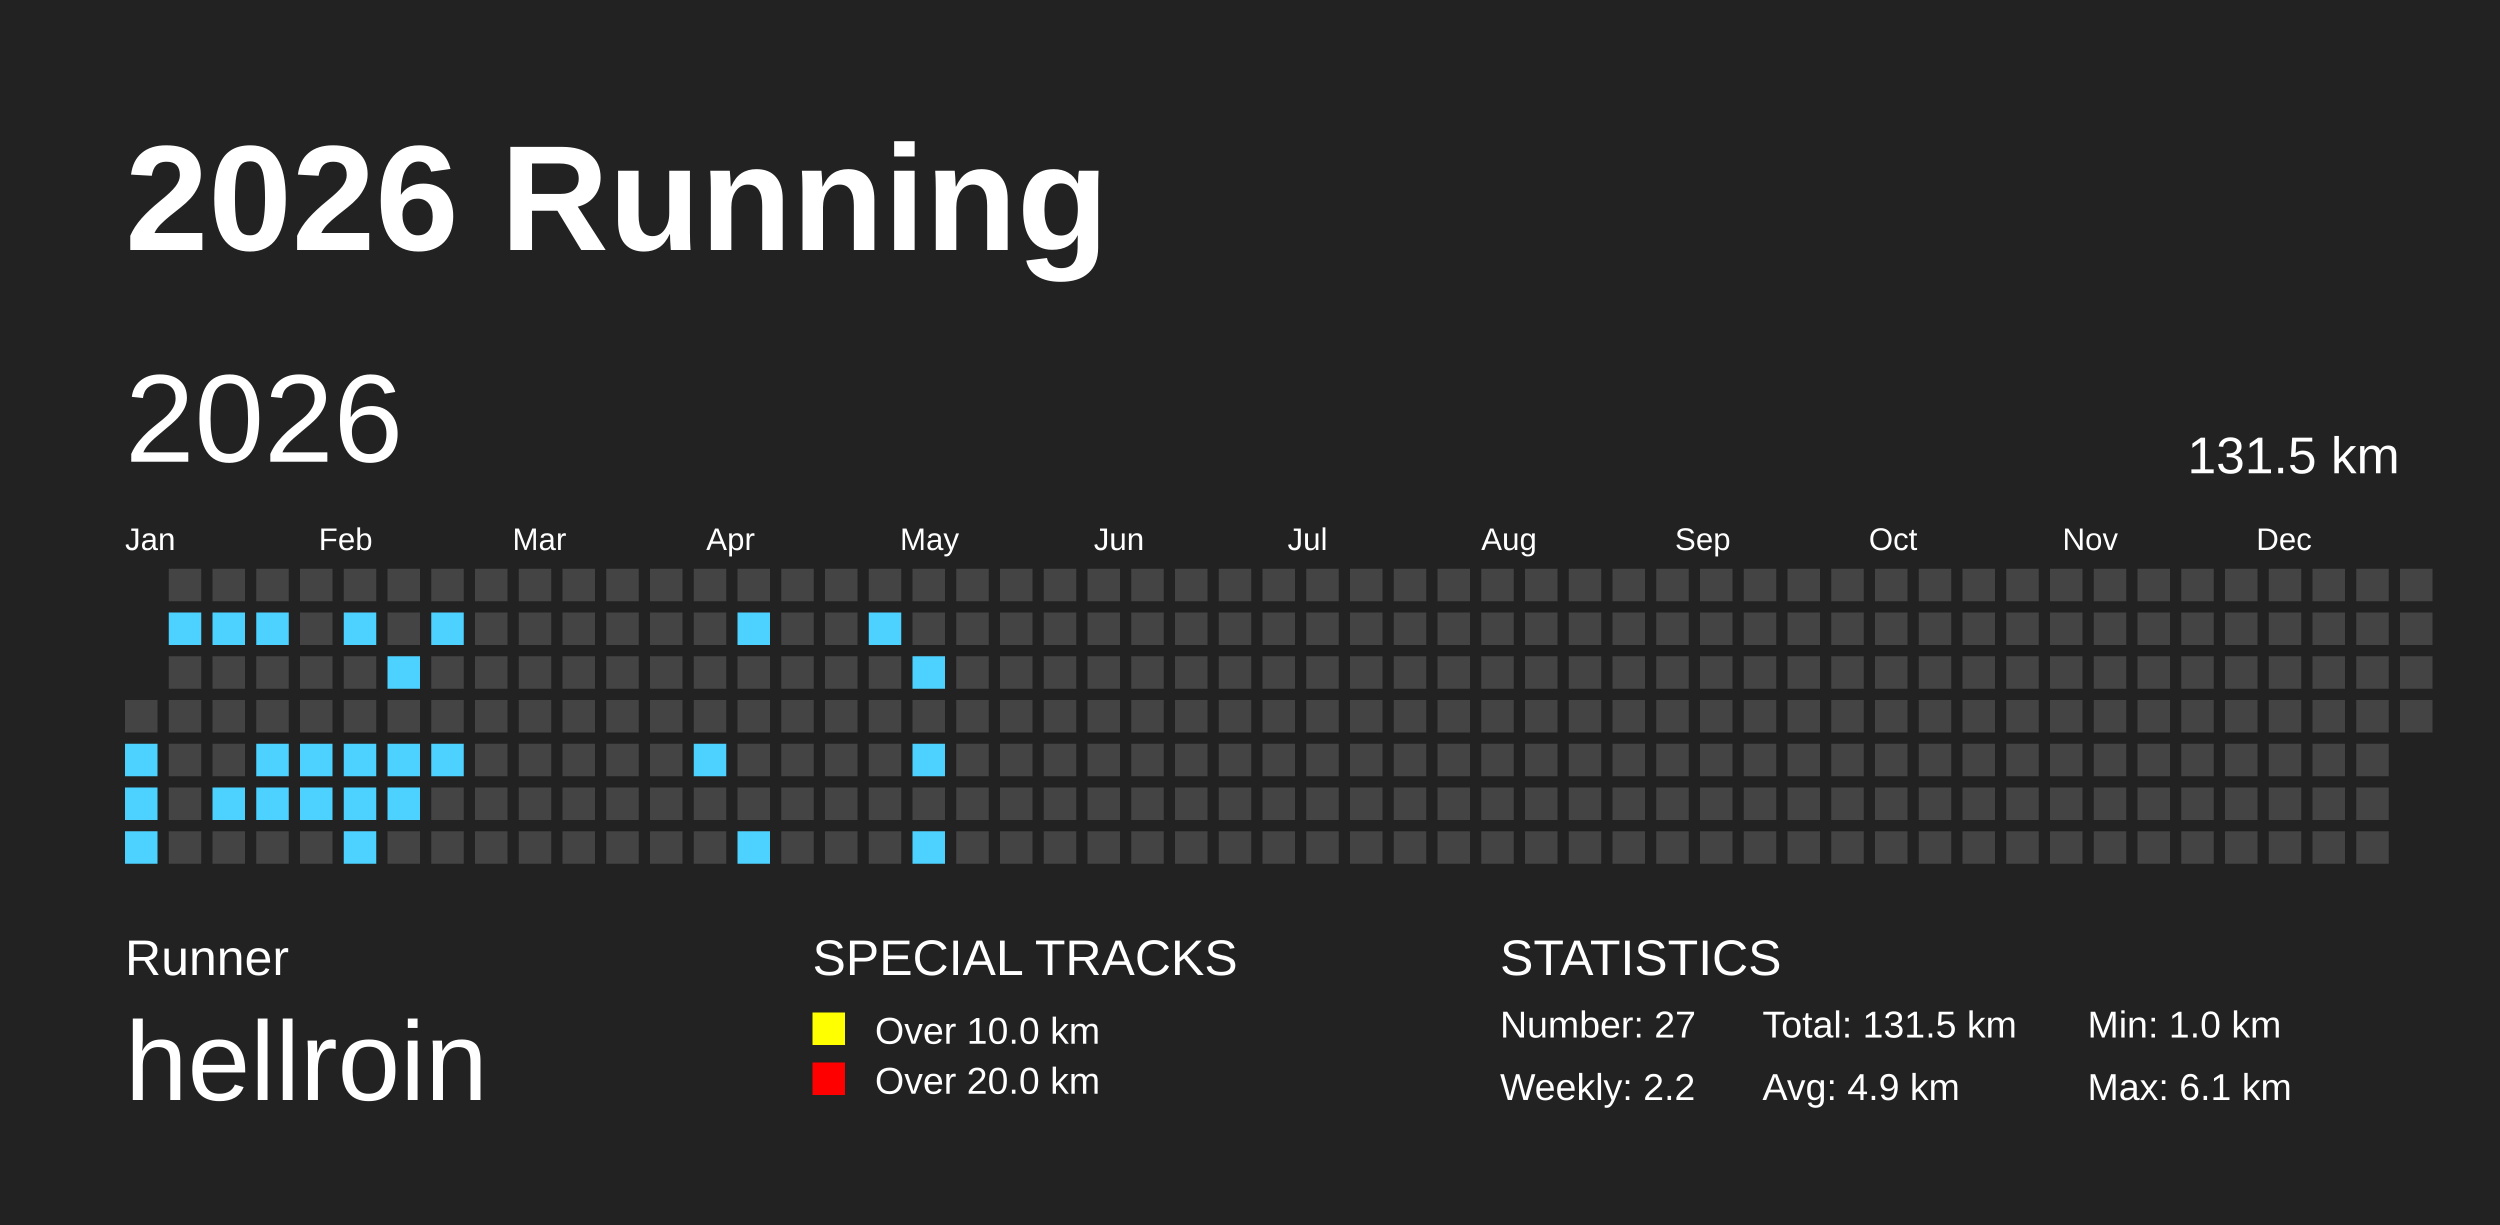
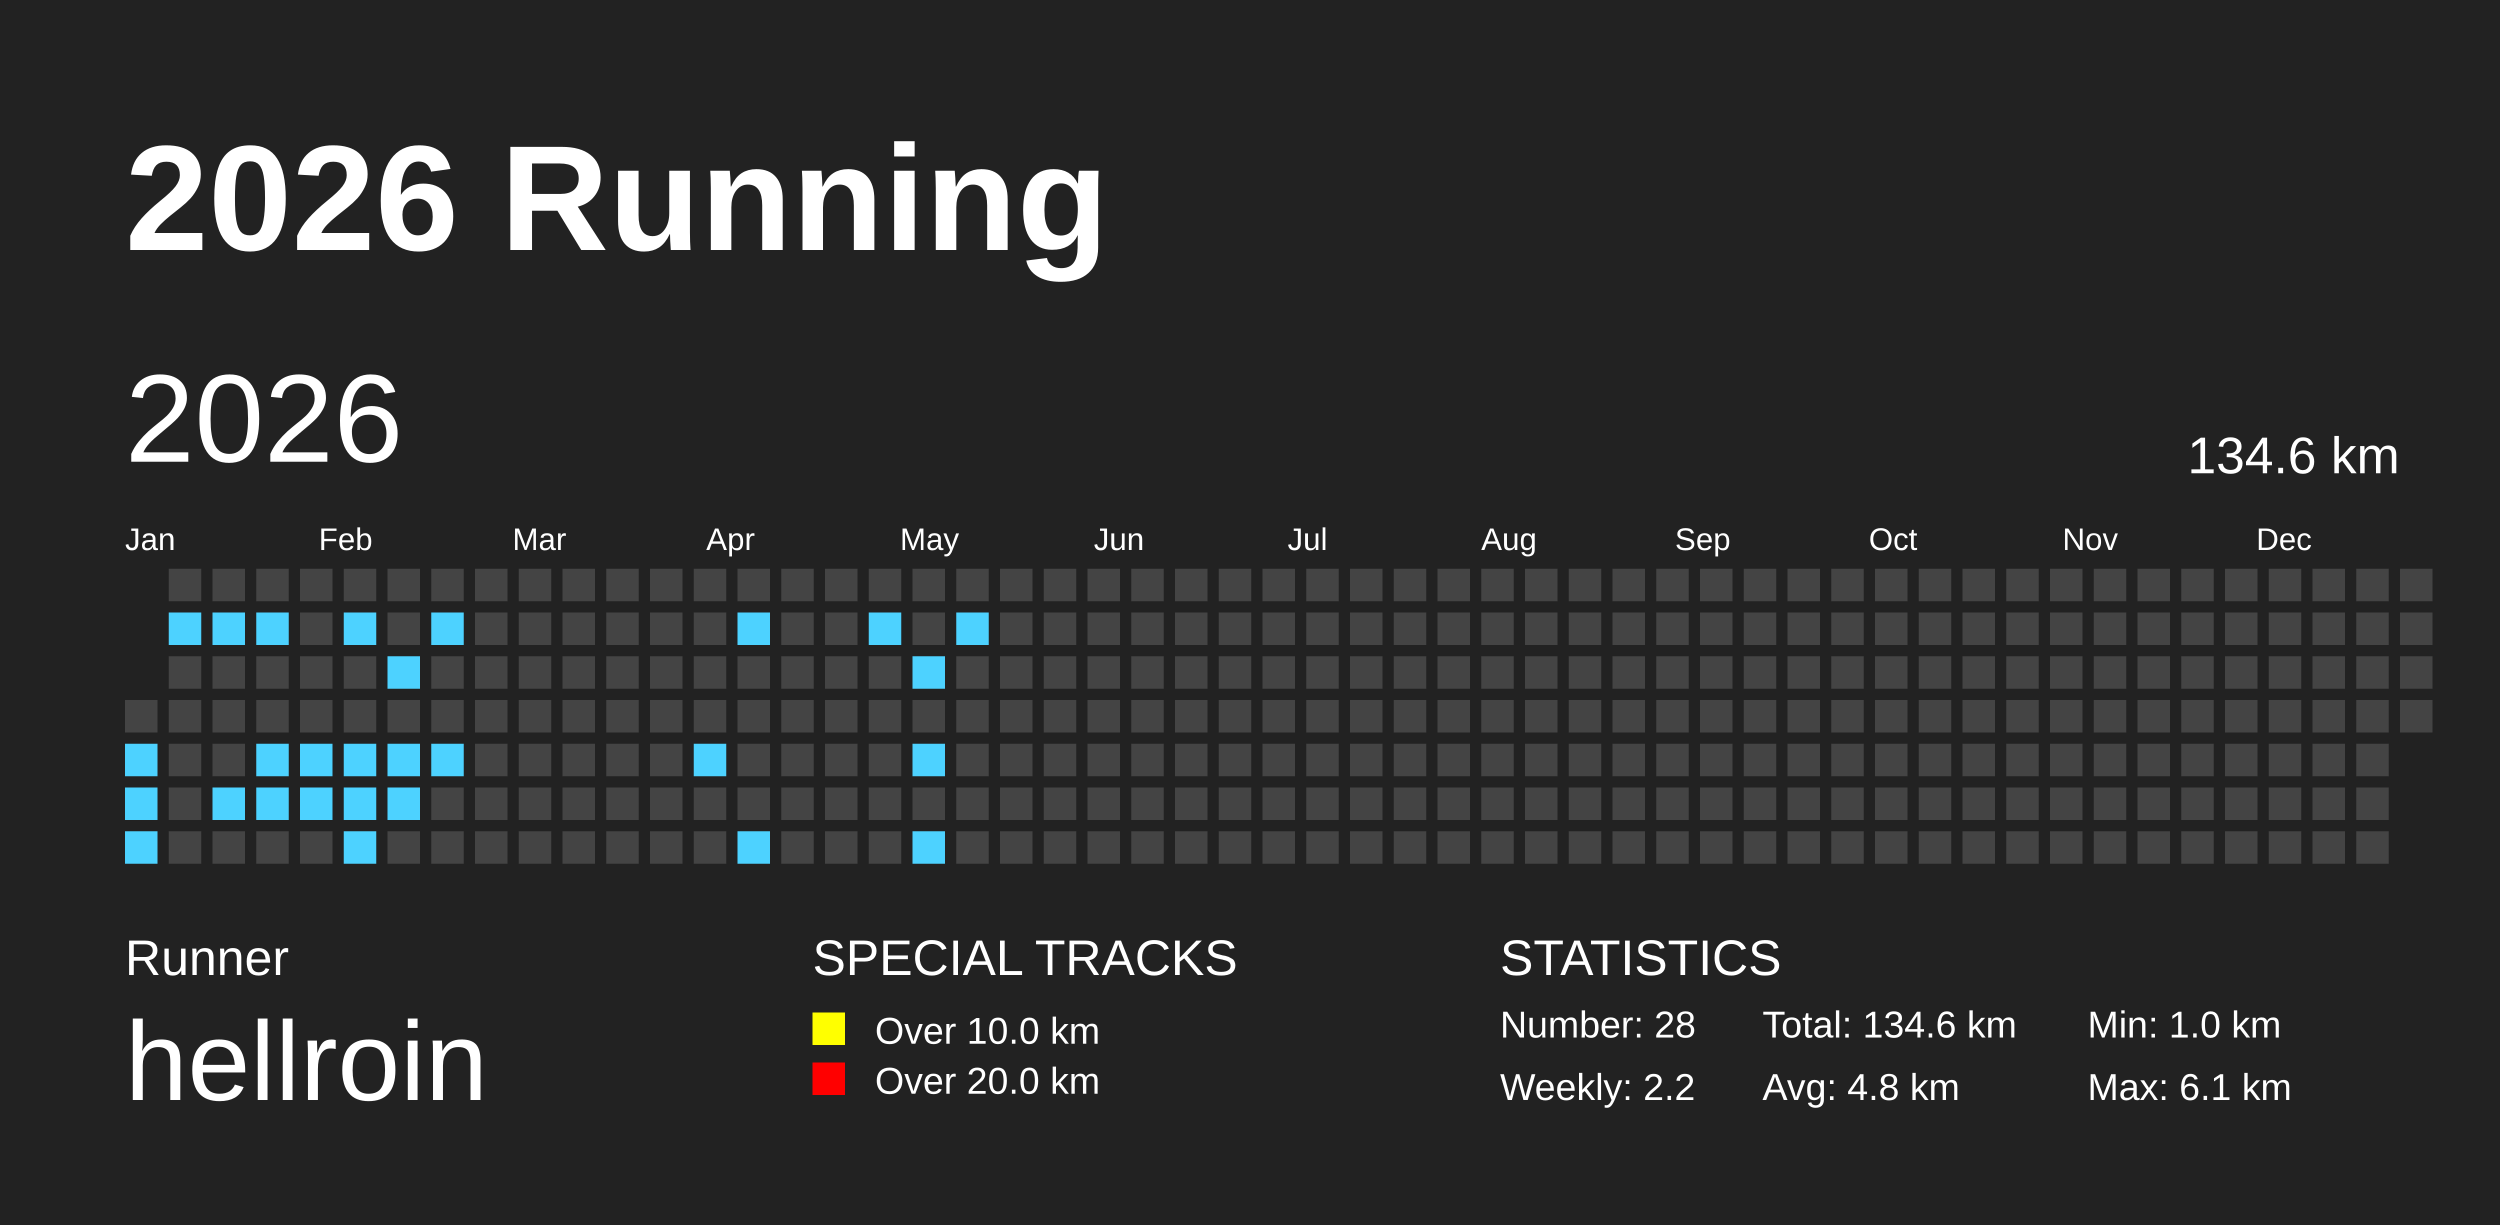
<svg xmlns="http://www.w3.org/2000/svg" baseProfile="full" height="98mm" version="1.1" viewBox="0,0,200,98" width="200mm">
  <defs />
  <rect fill="#222222" height="98" width="200" x="0" y="0" />
  <text fill="#FFFFFF" style="font-size:12px; font-family:Arial; font-weight:bold;" x="10" y="20">2026 Running</text>
  <text fill="#FFFFFF" style="font-size:4px; font-family:Arial" x="10" y="78">Runner</text>
  <text fill="#FFFFFF" style="font-size:9px; font-family:Arial" x="10" y="88">hellroin</text>
  <text fill="#FFFFFF" style="font-size:4px; font-family:Arial" x="65" y="78">SPECIAL TRACKS</text>
  <rect fill="yellow" height="2.6" width="2.6" x="65" y="81" />
  <text fill="#FFFFFF" style="font-size:3px; font-family:Arial" x="70" y="83.5">Over 10.0 km</text>
  <rect fill="red" height="2.6" width="2.6" x="65" y="85" />
  <text fill="#FFFFFF" style="font-size:3px; font-family:Arial" x="70" y="87.5">Over 20.0 km</text>
  <text fill="#FFFFFF" style="font-size:4px; font-family:Arial" x="120" y="78">STATISTICS</text>
-   <text fill="#FFFFFF" style="font-size:3px; font-family:Arial" x="120" y="83">Number: 27</text>
+   <text fill="#FFFFFF" style="font-size:3px; font-family:Arial" x="120" y="83">Number: 28</text>
  <text fill="#FFFFFF" style="font-size:3px; font-family:Arial" x="120" y="88">Weekly: 2.2</text>
-   <text fill="#FFFFFF" style="font-size:3px; font-family:Arial" x="141" y="83">Total: 131.5 km</text>
-   <text fill="#FFFFFF" style="font-size:3px; font-family:Arial" x="141" y="88">Avg: 4.9 km</text>
+   <text fill="#FFFFFF" style="font-size:3px; font-family:Arial" x="141" y="83">Total: 134.6 km</text>
+   <text fill="#FFFFFF" style="font-size:3px; font-family:Arial" x="141" y="88">Avg: 4.8 km</text>
  <text fill="#FFFFFF" style="font-size:3px; font-family:Arial" x="167" y="83">Min: 1.0 km</text>
  <text fill="#FFFFFF" style="font-size:3px; font-family:Arial" x="167" y="88">Max: 6.1 km</text>
  <text dominant-baseline="hanging" fill="#FFFFFF" style="font-size:10.0px; font-family:Arial;" x="10" y="30">2026</text>
-   <text dominant-baseline="hanging" fill="#FFFFFF" style="font-size:4.125px; font-family:Arial;" x="175" y="35">131.5 km</text>
+   <text dominant-baseline="hanging" fill="#FFFFFF" style="font-size:4.125px; font-family:Arial;" x="175" y="35">134.6 km</text>
  <text fill="#FFFFFF" style="font-size:2.5px; font-family:Arial" x="10.0" y="44">Jan</text>
  <text fill="#FFFFFF" style="font-size:2.5px; font-family:Arial" x="25.5" y="44">Feb</text>
  <text fill="#FFFFFF" style="font-size:2.5px; font-family:Arial" x="41.0" y="44">Mar</text>
  <text fill="#FFFFFF" style="font-size:2.5px; font-family:Arial" x="56.5" y="44">Apr</text>
  <text fill="#FFFFFF" style="font-size:2.5px; font-family:Arial" x="72.0" y="44">May</text>
  <text fill="#FFFFFF" style="font-size:2.5px; font-family:Arial" x="87.5" y="44">Jun</text>
  <text fill="#FFFFFF" style="font-size:2.5px; font-family:Arial" x="103.0" y="44">Jul</text>
  <text fill="#FFFFFF" style="font-size:2.5px; font-family:Arial" x="118.5" y="44">Aug</text>
  <text fill="#FFFFFF" style="font-size:2.5px; font-family:Arial" x="134.0" y="44">Sep</text>
  <text fill="#FFFFFF" style="font-size:2.5px; font-family:Arial" x="149.5" y="44">Oct</text>
  <text fill="#FFFFFF" style="font-size:2.5px; font-family:Arial" x="165.0" y="44">Nov</text>
  <text fill="#FFFFFF" style="font-size:2.5px; font-family:Arial" x="180.5" y="44">Dec</text>
  <rect fill="#444444" height="2.6" width="2.6" x="10.0" y="56.0" />
  <rect fill="#4DD2FF" height="2.6" width="2.6" x="10.0" y="59.5" />
  <rect fill="#4DD2FF" height="2.6" width="2.6" x="10.0" y="63.0" />
  <rect fill="#4DD2FF" height="2.6" width="2.6" x="10.0" y="66.5" />
  <rect fill="#444444" height="2.6" width="2.6" x="13.5" y="45.5" />
  <rect fill="#4DD2FF" height="2.6" width="2.6" x="13.5" y="49.0" />
  <rect fill="#444444" height="2.6" width="2.6" x="13.5" y="52.5" />
  <rect fill="#444444" height="2.6" width="2.6" x="13.5" y="56.0" />
  <rect fill="#444444" height="2.6" width="2.6" x="13.5" y="59.5" />
  <rect fill="#444444" height="2.6" width="2.6" x="13.5" y="63.0" />
  <rect fill="#444444" height="2.6" width="2.6" x="13.5" y="66.5" />
  <rect fill="#444444" height="2.6" width="2.6" x="17.0" y="45.5" />
  <rect fill="#4DD2FF" height="2.6" width="2.6" x="17.0" y="49.0" />
  <rect fill="#444444" height="2.6" width="2.6" x="17.0" y="52.5" />
  <rect fill="#444444" height="2.6" width="2.6" x="17.0" y="56.0" />
  <rect fill="#444444" height="2.6" width="2.6" x="17.0" y="59.5" />
  <rect fill="#4DD2FF" height="2.6" width="2.6" x="17.0" y="63.0" />
  <rect fill="#444444" height="2.6" width="2.6" x="17.0" y="66.5" />
  <rect fill="#444444" height="2.6" width="2.6" x="20.5" y="45.5" />
  <rect fill="#4DD2FF" height="2.6" width="2.6" x="20.5" y="49.0" />
  <rect fill="#444444" height="2.6" width="2.6" x="20.5" y="52.5" />
  <rect fill="#444444" height="2.6" width="2.6" x="20.5" y="56.0" />
  <rect fill="#4DD2FF" height="2.6" width="2.6" x="20.5" y="59.5" />
  <rect fill="#4DD2FF" height="2.6" width="2.6" x="20.5" y="63.0" />
  <rect fill="#444444" height="2.6" width="2.6" x="20.5" y="66.5" />
  <rect fill="#444444" height="2.6" width="2.6" x="24.0" y="45.5" />
  <rect fill="#444444" height="2.6" width="2.6" x="24.0" y="49.0" />
  <rect fill="#444444" height="2.6" width="2.6" x="24.0" y="52.5" />
  <rect fill="#444444" height="2.6" width="2.6" x="24.0" y="56.0" />
  <rect fill="#4DD2FF" height="2.6" width="2.6" x="24.0" y="59.5" />
  <rect fill="#4DD2FF" height="2.6" width="2.6" x="24.0" y="63.0" />
  <rect fill="#444444" height="2.6" width="2.6" x="24.0" y="66.5" />
  <rect fill="#444444" height="2.6" width="2.6" x="27.5" y="45.5" />
  <rect fill="#4DD2FF" height="2.6" width="2.6" x="27.5" y="49.0" />
  <rect fill="#444444" height="2.6" width="2.6" x="27.5" y="52.5" />
  <rect fill="#444444" height="2.6" width="2.6" x="27.5" y="56.0" />
  <rect fill="#4DD2FF" height="2.6" width="2.6" x="27.5" y="59.5" />
  <rect fill="#4DD2FF" height="2.6" width="2.6" x="27.5" y="63.0" />
  <rect fill="#4DD2FF" height="2.6" width="2.6" x="27.5" y="66.5" />
  <rect fill="#444444" height="2.6" width="2.6" x="31.0" y="45.5" />
  <rect fill="#444444" height="2.6" width="2.6" x="31.0" y="49.0" />
  <rect fill="#4DD2FF" height="2.6" width="2.6" x="31.0" y="52.5" />
  <rect fill="#444444" height="2.6" width="2.6" x="31.0" y="56.0" />
  <rect fill="#4DD2FF" height="2.6" width="2.6" x="31.0" y="59.5" />
  <rect fill="#4DD2FF" height="2.6" width="2.6" x="31.0" y="63.0" />
  <rect fill="#444444" height="2.6" width="2.6" x="31.0" y="66.5" />
  <rect fill="#444444" height="2.6" width="2.6" x="34.5" y="45.5" />
  <rect fill="#4DD2FF" height="2.6" width="2.6" x="34.5" y="49.0" />
  <rect fill="#444444" height="2.6" width="2.6" x="34.5" y="52.5" />
  <rect fill="#444444" height="2.6" width="2.6" x="34.5" y="56.0" />
  <rect fill="#4DD2FF" height="2.6" width="2.6" x="34.5" y="59.5" />
  <rect fill="#444444" height="2.6" width="2.6" x="34.5" y="63.0" />
  <rect fill="#444444" height="2.6" width="2.6" x="34.5" y="66.5" />
  <rect fill="#444444" height="2.6" width="2.6" x="38.0" y="45.5" />
  <rect fill="#444444" height="2.6" width="2.6" x="38.0" y="49.0" />
  <rect fill="#444444" height="2.6" width="2.6" x="38.0" y="52.5" />
  <rect fill="#444444" height="2.6" width="2.6" x="38.0" y="56.0" />
  <rect fill="#444444" height="2.6" width="2.6" x="38.0" y="59.5" />
  <rect fill="#444444" height="2.6" width="2.6" x="38.0" y="63.0" />
  <rect fill="#444444" height="2.6" width="2.6" x="38.0" y="66.5" />
  <rect fill="#444444" height="2.6" width="2.6" x="41.5" y="45.5" />
  <rect fill="#444444" height="2.6" width="2.6" x="41.5" y="49.0" />
  <rect fill="#444444" height="2.6" width="2.6" x="41.5" y="52.5" />
  <rect fill="#444444" height="2.6" width="2.6" x="41.5" y="56.0" />
  <rect fill="#444444" height="2.6" width="2.6" x="41.5" y="59.5" />
  <rect fill="#444444" height="2.6" width="2.6" x="41.5" y="63.0" />
  <rect fill="#444444" height="2.6" width="2.6" x="41.5" y="66.5" />
  <rect fill="#444444" height="2.6" width="2.6" x="45.0" y="45.5" />
  <rect fill="#444444" height="2.6" width="2.6" x="45.0" y="49.0" />
  <rect fill="#444444" height="2.6" width="2.6" x="45.0" y="52.5" />
  <rect fill="#444444" height="2.6" width="2.6" x="45.0" y="56.0" />
  <rect fill="#444444" height="2.6" width="2.6" x="45.0" y="59.5" />
  <rect fill="#444444" height="2.6" width="2.6" x="45.0" y="63.0" />
  <rect fill="#444444" height="2.6" width="2.6" x="45.0" y="66.5" />
  <rect fill="#444444" height="2.6" width="2.6" x="48.5" y="45.5" />
  <rect fill="#444444" height="2.6" width="2.6" x="48.5" y="49.0" />
  <rect fill="#444444" height="2.6" width="2.6" x="48.5" y="52.5" />
  <rect fill="#444444" height="2.6" width="2.6" x="48.5" y="56.0" />
  <rect fill="#444444" height="2.6" width="2.6" x="48.5" y="59.5" />
  <rect fill="#444444" height="2.6" width="2.6" x="48.5" y="63.0" />
  <rect fill="#444444" height="2.6" width="2.6" x="48.5" y="66.5" />
  <rect fill="#444444" height="2.6" width="2.6" x="52.0" y="45.5" />
  <rect fill="#444444" height="2.6" width="2.6" x="52.0" y="49.0" />
  <rect fill="#444444" height="2.6" width="2.6" x="52.0" y="52.5" />
  <rect fill="#444444" height="2.6" width="2.6" x="52.0" y="56.0" />
  <rect fill="#444444" height="2.6" width="2.6" x="52.0" y="59.5" />
  <rect fill="#444444" height="2.6" width="2.6" x="52.0" y="63.0" />
  <rect fill="#444444" height="2.6" width="2.6" x="52.0" y="66.5" />
  <rect fill="#444444" height="2.6" width="2.6" x="55.5" y="45.5" />
  <rect fill="#444444" height="2.6" width="2.6" x="55.5" y="49.0" />
  <rect fill="#444444" height="2.6" width="2.6" x="55.5" y="52.5" />
  <rect fill="#444444" height="2.6" width="2.6" x="55.5" y="56.0" />
  <rect fill="#4DD2FF" height="2.6" width="2.6" x="55.5" y="59.5" />
  <rect fill="#444444" height="2.6" width="2.6" x="55.5" y="63.0" />
  <rect fill="#444444" height="2.6" width="2.6" x="55.5" y="66.5" />
  <rect fill="#444444" height="2.6" width="2.6" x="59.0" y="45.5" />
  <rect fill="#4DD2FF" height="2.6" width="2.6" x="59.0" y="49.0" />
  <rect fill="#444444" height="2.6" width="2.6" x="59.0" y="52.5" />
  <rect fill="#444444" height="2.6" width="2.6" x="59.0" y="56.0" />
  <rect fill="#444444" height="2.6" width="2.6" x="59.0" y="59.5" />
  <rect fill="#444444" height="2.6" width="2.6" x="59.0" y="63.0" />
  <rect fill="#4DD2FF" height="2.6" width="2.6" x="59.0" y="66.5" />
  <rect fill="#444444" height="2.6" width="2.6" x="62.5" y="45.5" />
  <rect fill="#444444" height="2.6" width="2.6" x="62.5" y="49.0" />
  <rect fill="#444444" height="2.6" width="2.6" x="62.5" y="52.5" />
  <rect fill="#444444" height="2.6" width="2.6" x="62.5" y="56.0" />
  <rect fill="#444444" height="2.6" width="2.6" x="62.5" y="59.5" />
  <rect fill="#444444" height="2.6" width="2.6" x="62.5" y="63.0" />
  <rect fill="#444444" height="2.6" width="2.6" x="62.5" y="66.5" />
  <rect fill="#444444" height="2.6" width="2.6" x="66.0" y="45.5" />
  <rect fill="#444444" height="2.6" width="2.6" x="66.0" y="49.0" />
  <rect fill="#444444" height="2.6" width="2.6" x="66.0" y="52.5" />
  <rect fill="#444444" height="2.6" width="2.6" x="66.0" y="56.0" />
  <rect fill="#444444" height="2.6" width="2.6" x="66.0" y="59.5" />
  <rect fill="#444444" height="2.6" width="2.6" x="66.0" y="63.0" />
  <rect fill="#444444" height="2.6" width="2.6" x="66.0" y="66.5" />
  <rect fill="#444444" height="2.6" width="2.6" x="69.5" y="45.5" />
  <rect fill="#4DD2FF" height="2.6" width="2.6" x="69.5" y="49.0" />
  <rect fill="#444444" height="2.6" width="2.6" x="69.5" y="52.5" />
  <rect fill="#444444" height="2.6" width="2.6" x="69.5" y="56.0" />
  <rect fill="#444444" height="2.6" width="2.6" x="69.5" y="59.5" />
  <rect fill="#444444" height="2.6" width="2.6" x="69.5" y="63.0" />
  <rect fill="#444444" height="2.6" width="2.6" x="69.5" y="66.5" />
  <rect fill="#444444" height="2.6" width="2.6" x="73.0" y="45.5" />
  <rect fill="#444444" height="2.6" width="2.6" x="73.0" y="49.0" />
  <rect fill="#4DD2FF" height="2.6" width="2.6" x="73.0" y="52.5" />
  <rect fill="#444444" height="2.6" width="2.6" x="73.0" y="56.0" />
  <rect fill="#4DD2FF" height="2.6" width="2.6" x="73.0" y="59.5" />
  <rect fill="#444444" height="2.6" width="2.6" x="73.0" y="63.0" />
  <rect fill="#4DD2FF" height="2.6" width="2.6" x="73.0" y="66.5" />
  <rect fill="#444444" height="2.6" width="2.6" x="76.5" y="45.5" />
-   <rect fill="#444444" height="2.6" width="2.6" x="76.5" y="49.0" />
+   <rect fill="#4DD2FF" height="2.6" width="2.6" x="76.5" y="49.0" />
  <rect fill="#444444" height="2.6" width="2.6" x="76.5" y="52.5" />
  <rect fill="#444444" height="2.6" width="2.6" x="76.5" y="56.0" />
  <rect fill="#444444" height="2.6" width="2.6" x="76.5" y="59.5" />
  <rect fill="#444444" height="2.6" width="2.6" x="76.5" y="63.0" />
  <rect fill="#444444" height="2.6" width="2.6" x="76.5" y="66.5" />
  <rect fill="#444444" height="2.6" width="2.6" x="80.0" y="45.5" />
  <rect fill="#444444" height="2.6" width="2.6" x="80.0" y="49.0" />
  <rect fill="#444444" height="2.6" width="2.6" x="80.0" y="52.5" />
  <rect fill="#444444" height="2.6" width="2.6" x="80.0" y="56.0" />
  <rect fill="#444444" height="2.6" width="2.6" x="80.0" y="59.5" />
  <rect fill="#444444" height="2.6" width="2.6" x="80.0" y="63.0" />
  <rect fill="#444444" height="2.6" width="2.6" x="80.0" y="66.5" />
  <rect fill="#444444" height="2.6" width="2.6" x="83.5" y="45.5" />
  <rect fill="#444444" height="2.6" width="2.6" x="83.5" y="49.0" />
  <rect fill="#444444" height="2.6" width="2.6" x="83.5" y="52.5" />
  <rect fill="#444444" height="2.6" width="2.6" x="83.5" y="56.0" />
  <rect fill="#444444" height="2.6" width="2.6" x="83.5" y="59.5" />
  <rect fill="#444444" height="2.6" width="2.6" x="83.5" y="63.0" />
  <rect fill="#444444" height="2.6" width="2.6" x="83.5" y="66.5" />
  <rect fill="#444444" height="2.6" width="2.6" x="87.0" y="45.5" />
  <rect fill="#444444" height="2.6" width="2.6" x="87.0" y="49.0" />
  <rect fill="#444444" height="2.6" width="2.6" x="87.0" y="52.5" />
  <rect fill="#444444" height="2.6" width="2.6" x="87.0" y="56.0" />
  <rect fill="#444444" height="2.6" width="2.6" x="87.0" y="59.5" />
  <rect fill="#444444" height="2.6" width="2.6" x="87.0" y="63.0" />
  <rect fill="#444444" height="2.6" width="2.6" x="87.0" y="66.5" />
  <rect fill="#444444" height="2.6" width="2.6" x="90.5" y="45.5" />
  <rect fill="#444444" height="2.6" width="2.6" x="90.5" y="49.0" />
  <rect fill="#444444" height="2.6" width="2.6" x="90.5" y="52.5" />
  <rect fill="#444444" height="2.6" width="2.6" x="90.5" y="56.0" />
  <rect fill="#444444" height="2.6" width="2.6" x="90.5" y="59.5" />
  <rect fill="#444444" height="2.6" width="2.6" x="90.5" y="63.0" />
  <rect fill="#444444" height="2.6" width="2.6" x="90.5" y="66.5" />
  <rect fill="#444444" height="2.6" width="2.6" x="94.0" y="45.5" />
  <rect fill="#444444" height="2.6" width="2.6" x="94.0" y="49.0" />
  <rect fill="#444444" height="2.6" width="2.6" x="94.0" y="52.5" />
  <rect fill="#444444" height="2.6" width="2.6" x="94.0" y="56.0" />
  <rect fill="#444444" height="2.6" width="2.6" x="94.0" y="59.5" />
  <rect fill="#444444" height="2.6" width="2.6" x="94.0" y="63.0" />
  <rect fill="#444444" height="2.6" width="2.6" x="94.0" y="66.5" />
  <rect fill="#444444" height="2.6" width="2.6" x="97.5" y="45.5" />
  <rect fill="#444444" height="2.6" width="2.6" x="97.5" y="49.0" />
  <rect fill="#444444" height="2.6" width="2.6" x="97.5" y="52.5" />
  <rect fill="#444444" height="2.6" width="2.6" x="97.5" y="56.0" />
  <rect fill="#444444" height="2.6" width="2.6" x="97.5" y="59.5" />
  <rect fill="#444444" height="2.6" width="2.6" x="97.5" y="63.0" />
  <rect fill="#444444" height="2.6" width="2.6" x="97.5" y="66.5" />
  <rect fill="#444444" height="2.6" width="2.6" x="101.0" y="45.5" />
  <rect fill="#444444" height="2.6" width="2.6" x="101.0" y="49.0" />
  <rect fill="#444444" height="2.6" width="2.6" x="101.0" y="52.5" />
  <rect fill="#444444" height="2.6" width="2.6" x="101.0" y="56.0" />
  <rect fill="#444444" height="2.6" width="2.6" x="101.0" y="59.5" />
  <rect fill="#444444" height="2.6" width="2.6" x="101.0" y="63.0" />
  <rect fill="#444444" height="2.6" width="2.6" x="101.0" y="66.5" />
  <rect fill="#444444" height="2.6" width="2.6" x="104.5" y="45.5" />
  <rect fill="#444444" height="2.6" width="2.6" x="104.5" y="49.0" />
  <rect fill="#444444" height="2.6" width="2.6" x="104.5" y="52.5" />
  <rect fill="#444444" height="2.6" width="2.6" x="104.5" y="56.0" />
  <rect fill="#444444" height="2.6" width="2.6" x="104.5" y="59.5" />
  <rect fill="#444444" height="2.6" width="2.6" x="104.5" y="63.0" />
  <rect fill="#444444" height="2.6" width="2.6" x="104.5" y="66.5" />
  <rect fill="#444444" height="2.6" width="2.6" x="108.0" y="45.5" />
  <rect fill="#444444" height="2.6" width="2.6" x="108.0" y="49.0" />
  <rect fill="#444444" height="2.6" width="2.6" x="108.0" y="52.5" />
  <rect fill="#444444" height="2.6" width="2.6" x="108.0" y="56.0" />
  <rect fill="#444444" height="2.6" width="2.6" x="108.0" y="59.5" />
  <rect fill="#444444" height="2.6" width="2.6" x="108.0" y="63.0" />
  <rect fill="#444444" height="2.6" width="2.6" x="108.0" y="66.5" />
  <rect fill="#444444" height="2.6" width="2.6" x="111.5" y="45.5" />
  <rect fill="#444444" height="2.6" width="2.6" x="111.5" y="49.0" />
  <rect fill="#444444" height="2.6" width="2.6" x="111.5" y="52.5" />
  <rect fill="#444444" height="2.6" width="2.6" x="111.5" y="56.0" />
  <rect fill="#444444" height="2.6" width="2.6" x="111.5" y="59.5" />
  <rect fill="#444444" height="2.6" width="2.6" x="111.5" y="63.0" />
  <rect fill="#444444" height="2.6" width="2.6" x="111.5" y="66.5" />
  <rect fill="#444444" height="2.6" width="2.6" x="115.0" y="45.5" />
  <rect fill="#444444" height="2.6" width="2.6" x="115.0" y="49.0" />
  <rect fill="#444444" height="2.6" width="2.6" x="115.0" y="52.5" />
  <rect fill="#444444" height="2.6" width="2.6" x="115.0" y="56.0" />
  <rect fill="#444444" height="2.6" width="2.6" x="115.0" y="59.5" />
  <rect fill="#444444" height="2.6" width="2.6" x="115.0" y="63.0" />
  <rect fill="#444444" height="2.6" width="2.6" x="115.0" y="66.5" />
  <rect fill="#444444" height="2.6" width="2.6" x="118.5" y="45.5" />
  <rect fill="#444444" height="2.6" width="2.6" x="118.5" y="49.0" />
  <rect fill="#444444" height="2.6" width="2.6" x="118.5" y="52.5" />
  <rect fill="#444444" height="2.6" width="2.6" x="118.5" y="56.0" />
  <rect fill="#444444" height="2.6" width="2.6" x="118.5" y="59.5" />
  <rect fill="#444444" height="2.6" width="2.6" x="118.5" y="63.0" />
  <rect fill="#444444" height="2.6" width="2.6" x="118.5" y="66.5" />
  <rect fill="#444444" height="2.6" width="2.6" x="122.0" y="45.5" />
  <rect fill="#444444" height="2.6" width="2.6" x="122.0" y="49.0" />
  <rect fill="#444444" height="2.6" width="2.6" x="122.0" y="52.5" />
  <rect fill="#444444" height="2.6" width="2.6" x="122.0" y="56.0" />
  <rect fill="#444444" height="2.6" width="2.6" x="122.0" y="59.5" />
  <rect fill="#444444" height="2.6" width="2.6" x="122.0" y="63.0" />
  <rect fill="#444444" height="2.6" width="2.6" x="122.0" y="66.5" />
  <rect fill="#444444" height="2.6" width="2.6" x="125.5" y="45.5" />
  <rect fill="#444444" height="2.6" width="2.6" x="125.5" y="49.0" />
  <rect fill="#444444" height="2.6" width="2.6" x="125.5" y="52.5" />
  <rect fill="#444444" height="2.6" width="2.6" x="125.5" y="56.0" />
  <rect fill="#444444" height="2.6" width="2.6" x="125.5" y="59.5" />
  <rect fill="#444444" height="2.6" width="2.6" x="125.5" y="63.0" />
  <rect fill="#444444" height="2.6" width="2.6" x="125.5" y="66.5" />
  <rect fill="#444444" height="2.6" width="2.6" x="129.0" y="45.5" />
  <rect fill="#444444" height="2.6" width="2.6" x="129.0" y="49.0" />
  <rect fill="#444444" height="2.6" width="2.6" x="129.0" y="52.5" />
  <rect fill="#444444" height="2.6" width="2.6" x="129.0" y="56.0" />
  <rect fill="#444444" height="2.6" width="2.6" x="129.0" y="59.5" />
  <rect fill="#444444" height="2.6" width="2.6" x="129.0" y="63.0" />
  <rect fill="#444444" height="2.6" width="2.6" x="129.0" y="66.5" />
  <rect fill="#444444" height="2.6" width="2.6" x="132.5" y="45.5" />
  <rect fill="#444444" height="2.6" width="2.6" x="132.5" y="49.0" />
  <rect fill="#444444" height="2.6" width="2.6" x="132.5" y="52.5" />
  <rect fill="#444444" height="2.6" width="2.6" x="132.5" y="56.0" />
  <rect fill="#444444" height="2.6" width="2.6" x="132.5" y="59.5" />
  <rect fill="#444444" height="2.6" width="2.6" x="132.5" y="63.0" />
  <rect fill="#444444" height="2.6" width="2.6" x="132.5" y="66.5" />
  <rect fill="#444444" height="2.6" width="2.6" x="136.0" y="45.5" />
  <rect fill="#444444" height="2.6" width="2.6" x="136.0" y="49.0" />
  <rect fill="#444444" height="2.6" width="2.6" x="136.0" y="52.5" />
  <rect fill="#444444" height="2.6" width="2.6" x="136.0" y="56.0" />
  <rect fill="#444444" height="2.6" width="2.6" x="136.0" y="59.5" />
  <rect fill="#444444" height="2.6" width="2.6" x="136.0" y="63.0" />
  <rect fill="#444444" height="2.6" width="2.6" x="136.0" y="66.5" />
  <rect fill="#444444" height="2.6" width="2.6" x="139.5" y="45.5" />
  <rect fill="#444444" height="2.6" width="2.6" x="139.5" y="49.0" />
  <rect fill="#444444" height="2.6" width="2.6" x="139.5" y="52.5" />
  <rect fill="#444444" height="2.6" width="2.6" x="139.5" y="56.0" />
  <rect fill="#444444" height="2.6" width="2.6" x="139.5" y="59.5" />
  <rect fill="#444444" height="2.6" width="2.6" x="139.5" y="63.0" />
  <rect fill="#444444" height="2.6" width="2.6" x="139.5" y="66.5" />
  <rect fill="#444444" height="2.6" width="2.6" x="143.0" y="45.5" />
  <rect fill="#444444" height="2.6" width="2.6" x="143.0" y="49.0" />
  <rect fill="#444444" height="2.6" width="2.6" x="143.0" y="52.5" />
  <rect fill="#444444" height="2.6" width="2.6" x="143.0" y="56.0" />
  <rect fill="#444444" height="2.6" width="2.6" x="143.0" y="59.5" />
  <rect fill="#444444" height="2.6" width="2.6" x="143.0" y="63.0" />
  <rect fill="#444444" height="2.6" width="2.6" x="143.0" y="66.5" />
  <rect fill="#444444" height="2.6" width="2.6" x="146.5" y="45.5" />
  <rect fill="#444444" height="2.6" width="2.6" x="146.5" y="49.0" />
  <rect fill="#444444" height="2.6" width="2.6" x="146.5" y="52.5" />
  <rect fill="#444444" height="2.6" width="2.6" x="146.5" y="56.0" />
  <rect fill="#444444" height="2.6" width="2.6" x="146.5" y="59.5" />
  <rect fill="#444444" height="2.6" width="2.6" x="146.5" y="63.0" />
  <rect fill="#444444" height="2.6" width="2.6" x="146.5" y="66.5" />
  <rect fill="#444444" height="2.6" width="2.6" x="150.0" y="45.5" />
  <rect fill="#444444" height="2.6" width="2.6" x="150.0" y="49.0" />
  <rect fill="#444444" height="2.6" width="2.6" x="150.0" y="52.5" />
  <rect fill="#444444" height="2.6" width="2.6" x="150.0" y="56.0" />
  <rect fill="#444444" height="2.6" width="2.6" x="150.0" y="59.5" />
  <rect fill="#444444" height="2.6" width="2.6" x="150.0" y="63.0" />
  <rect fill="#444444" height="2.6" width="2.6" x="150.0" y="66.5" />
  <rect fill="#444444" height="2.6" width="2.6" x="153.5" y="45.5" />
  <rect fill="#444444" height="2.6" width="2.6" x="153.5" y="49.0" />
  <rect fill="#444444" height="2.6" width="2.6" x="153.5" y="52.5" />
  <rect fill="#444444" height="2.6" width="2.6" x="153.5" y="56.0" />
  <rect fill="#444444" height="2.6" width="2.6" x="153.5" y="59.5" />
  <rect fill="#444444" height="2.6" width="2.6" x="153.5" y="63.0" />
  <rect fill="#444444" height="2.6" width="2.6" x="153.5" y="66.5" />
  <rect fill="#444444" height="2.6" width="2.6" x="157.0" y="45.5" />
  <rect fill="#444444" height="2.6" width="2.6" x="157.0" y="49.0" />
  <rect fill="#444444" height="2.6" width="2.6" x="157.0" y="52.5" />
  <rect fill="#444444" height="2.6" width="2.6" x="157.0" y="56.0" />
  <rect fill="#444444" height="2.6" width="2.6" x="157.0" y="59.5" />
  <rect fill="#444444" height="2.6" width="2.6" x="157.0" y="63.0" />
  <rect fill="#444444" height="2.6" width="2.6" x="157.0" y="66.5" />
  <rect fill="#444444" height="2.6" width="2.6" x="160.5" y="45.5" />
  <rect fill="#444444" height="2.6" width="2.6" x="160.5" y="49.0" />
  <rect fill="#444444" height="2.6" width="2.6" x="160.5" y="52.5" />
  <rect fill="#444444" height="2.6" width="2.6" x="160.5" y="56.0" />
  <rect fill="#444444" height="2.6" width="2.6" x="160.5" y="59.5" />
  <rect fill="#444444" height="2.6" width="2.6" x="160.5" y="63.0" />
  <rect fill="#444444" height="2.6" width="2.6" x="160.5" y="66.5" />
  <rect fill="#444444" height="2.6" width="2.6" x="164.0" y="45.5" />
  <rect fill="#444444" height="2.6" width="2.6" x="164.0" y="49.0" />
  <rect fill="#444444" height="2.6" width="2.6" x="164.0" y="52.5" />
  <rect fill="#444444" height="2.6" width="2.6" x="164.0" y="56.0" />
  <rect fill="#444444" height="2.6" width="2.6" x="164.0" y="59.5" />
  <rect fill="#444444" height="2.6" width="2.6" x="164.0" y="63.0" />
  <rect fill="#444444" height="2.6" width="2.6" x="164.0" y="66.5" />
  <rect fill="#444444" height="2.6" width="2.6" x="167.5" y="45.5" />
  <rect fill="#444444" height="2.6" width="2.6" x="167.5" y="49.0" />
  <rect fill="#444444" height="2.6" width="2.6" x="167.5" y="52.5" />
  <rect fill="#444444" height="2.6" width="2.6" x="167.5" y="56.0" />
  <rect fill="#444444" height="2.6" width="2.6" x="167.5" y="59.5" />
  <rect fill="#444444" height="2.6" width="2.6" x="167.5" y="63.0" />
  <rect fill="#444444" height="2.6" width="2.6" x="167.5" y="66.5" />
  <rect fill="#444444" height="2.6" width="2.6" x="171.0" y="45.5" />
  <rect fill="#444444" height="2.6" width="2.6" x="171.0" y="49.0" />
  <rect fill="#444444" height="2.6" width="2.6" x="171.0" y="52.5" />
  <rect fill="#444444" height="2.6" width="2.6" x="171.0" y="56.0" />
  <rect fill="#444444" height="2.6" width="2.6" x="171.0" y="59.5" />
  <rect fill="#444444" height="2.6" width="2.6" x="171.0" y="63.0" />
  <rect fill="#444444" height="2.6" width="2.6" x="171.0" y="66.5" />
  <rect fill="#444444" height="2.6" width="2.6" x="174.5" y="45.5" />
  <rect fill="#444444" height="2.6" width="2.6" x="174.5" y="49.0" />
  <rect fill="#444444" height="2.6" width="2.6" x="174.5" y="52.5" />
  <rect fill="#444444" height="2.6" width="2.6" x="174.5" y="56.0" />
  <rect fill="#444444" height="2.6" width="2.6" x="174.5" y="59.5" />
  <rect fill="#444444" height="2.6" width="2.6" x="174.5" y="63.0" />
  <rect fill="#444444" height="2.6" width="2.6" x="174.5" y="66.5" />
  <rect fill="#444444" height="2.6" width="2.6" x="178.0" y="45.5" />
  <rect fill="#444444" height="2.6" width="2.6" x="178.0" y="49.0" />
  <rect fill="#444444" height="2.6" width="2.6" x="178.0" y="52.5" />
  <rect fill="#444444" height="2.6" width="2.6" x="178.0" y="56.0" />
  <rect fill="#444444" height="2.6" width="2.6" x="178.0" y="59.5" />
  <rect fill="#444444" height="2.6" width="2.6" x="178.0" y="63.0" />
  <rect fill="#444444" height="2.6" width="2.6" x="178.0" y="66.5" />
  <rect fill="#444444" height="2.6" width="2.6" x="181.5" y="45.5" />
  <rect fill="#444444" height="2.6" width="2.6" x="181.5" y="49.0" />
  <rect fill="#444444" height="2.6" width="2.6" x="181.5" y="52.5" />
  <rect fill="#444444" height="2.6" width="2.6" x="181.5" y="56.0" />
  <rect fill="#444444" height="2.6" width="2.6" x="181.5" y="59.5" />
  <rect fill="#444444" height="2.6" width="2.6" x="181.5" y="63.0" />
  <rect fill="#444444" height="2.6" width="2.6" x="181.5" y="66.5" />
  <rect fill="#444444" height="2.6" width="2.6" x="185.0" y="45.5" />
  <rect fill="#444444" height="2.6" width="2.6" x="185.0" y="49.0" />
  <rect fill="#444444" height="2.6" width="2.6" x="185.0" y="52.5" />
  <rect fill="#444444" height="2.6" width="2.6" x="185.0" y="56.0" />
  <rect fill="#444444" height="2.6" width="2.6" x="185.0" y="59.5" />
  <rect fill="#444444" height="2.6" width="2.6" x="185.0" y="63.0" />
  <rect fill="#444444" height="2.6" width="2.6" x="185.0" y="66.5" />
  <rect fill="#444444" height="2.6" width="2.6" x="188.5" y="45.5" />
  <rect fill="#444444" height="2.6" width="2.6" x="188.5" y="49.0" />
  <rect fill="#444444" height="2.6" width="2.6" x="188.5" y="52.5" />
  <rect fill="#444444" height="2.6" width="2.6" x="188.5" y="56.0" />
  <rect fill="#444444" height="2.6" width="2.6" x="188.5" y="59.5" />
  <rect fill="#444444" height="2.6" width="2.6" x="188.5" y="63.0" />
  <rect fill="#444444" height="2.6" width="2.6" x="188.5" y="66.5" />
  <rect fill="#444444" height="2.6" width="2.6" x="192.0" y="45.5" />
  <rect fill="#444444" height="2.6" width="2.6" x="192.0" y="49.0" />
  <rect fill="#444444" height="2.6" width="2.6" x="192.0" y="52.5" />
  <rect fill="#444444" height="2.6" width="2.6" x="192.0" y="56.0" />
</svg>
